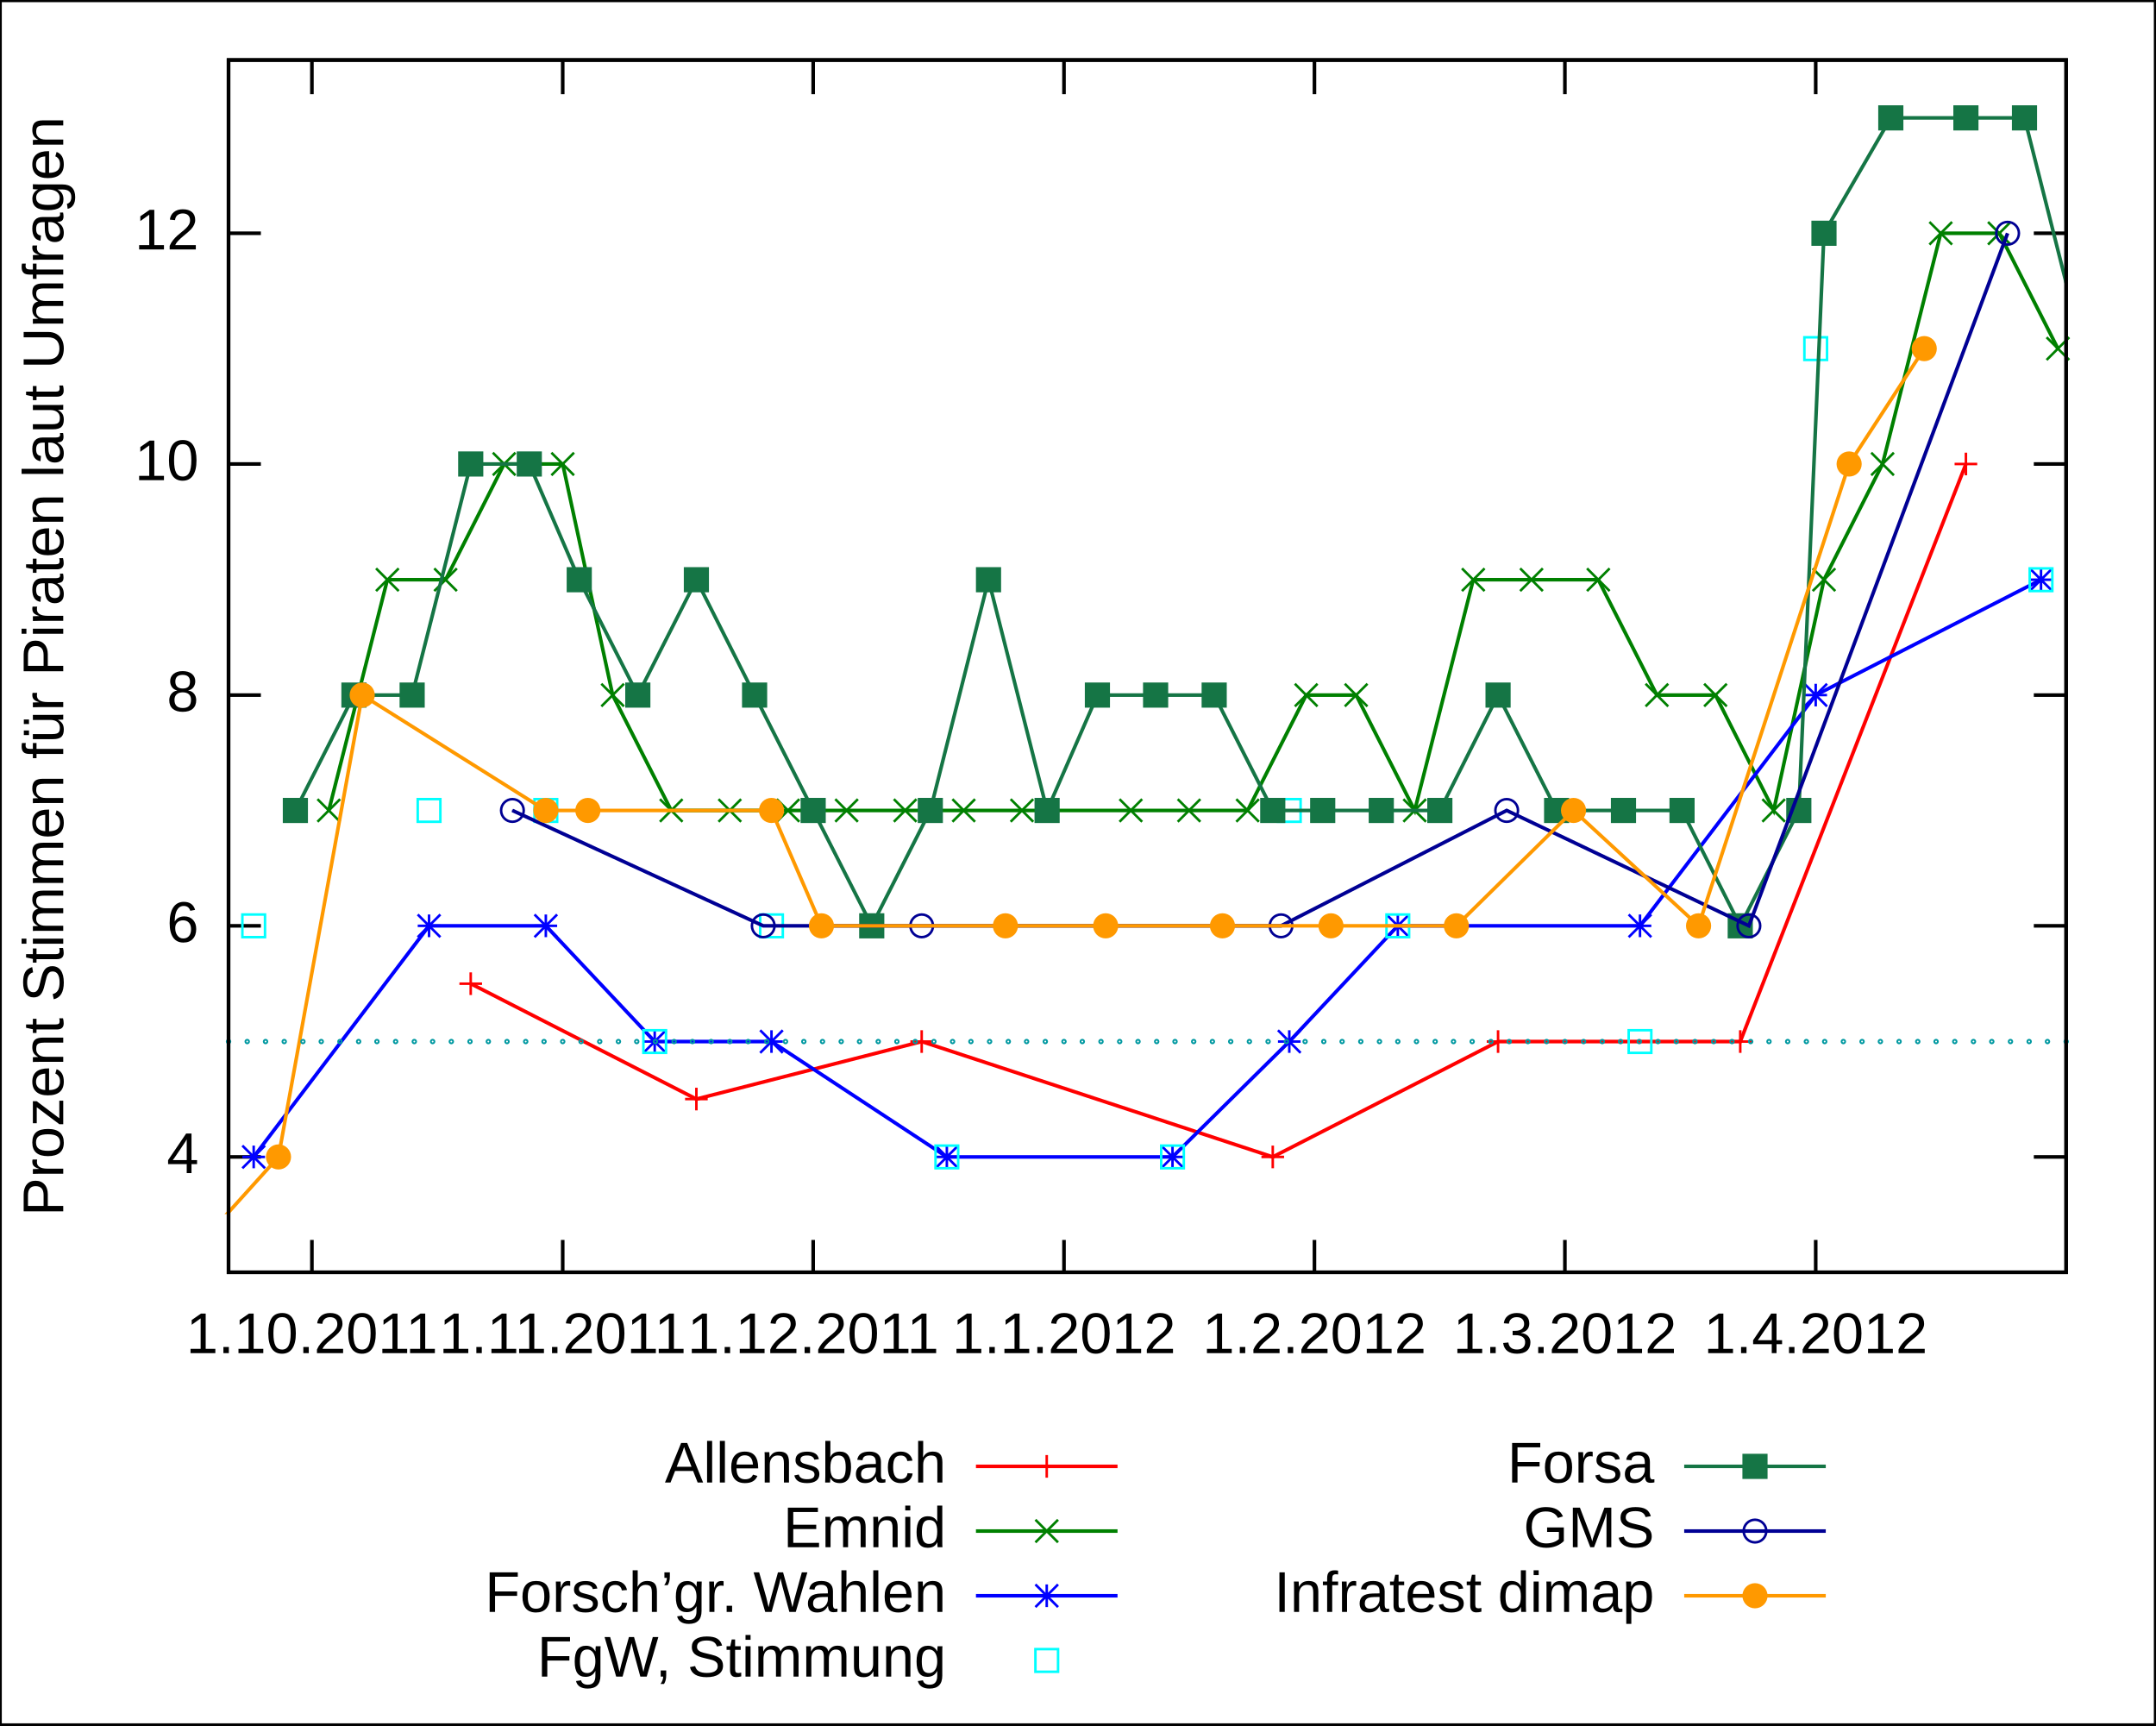
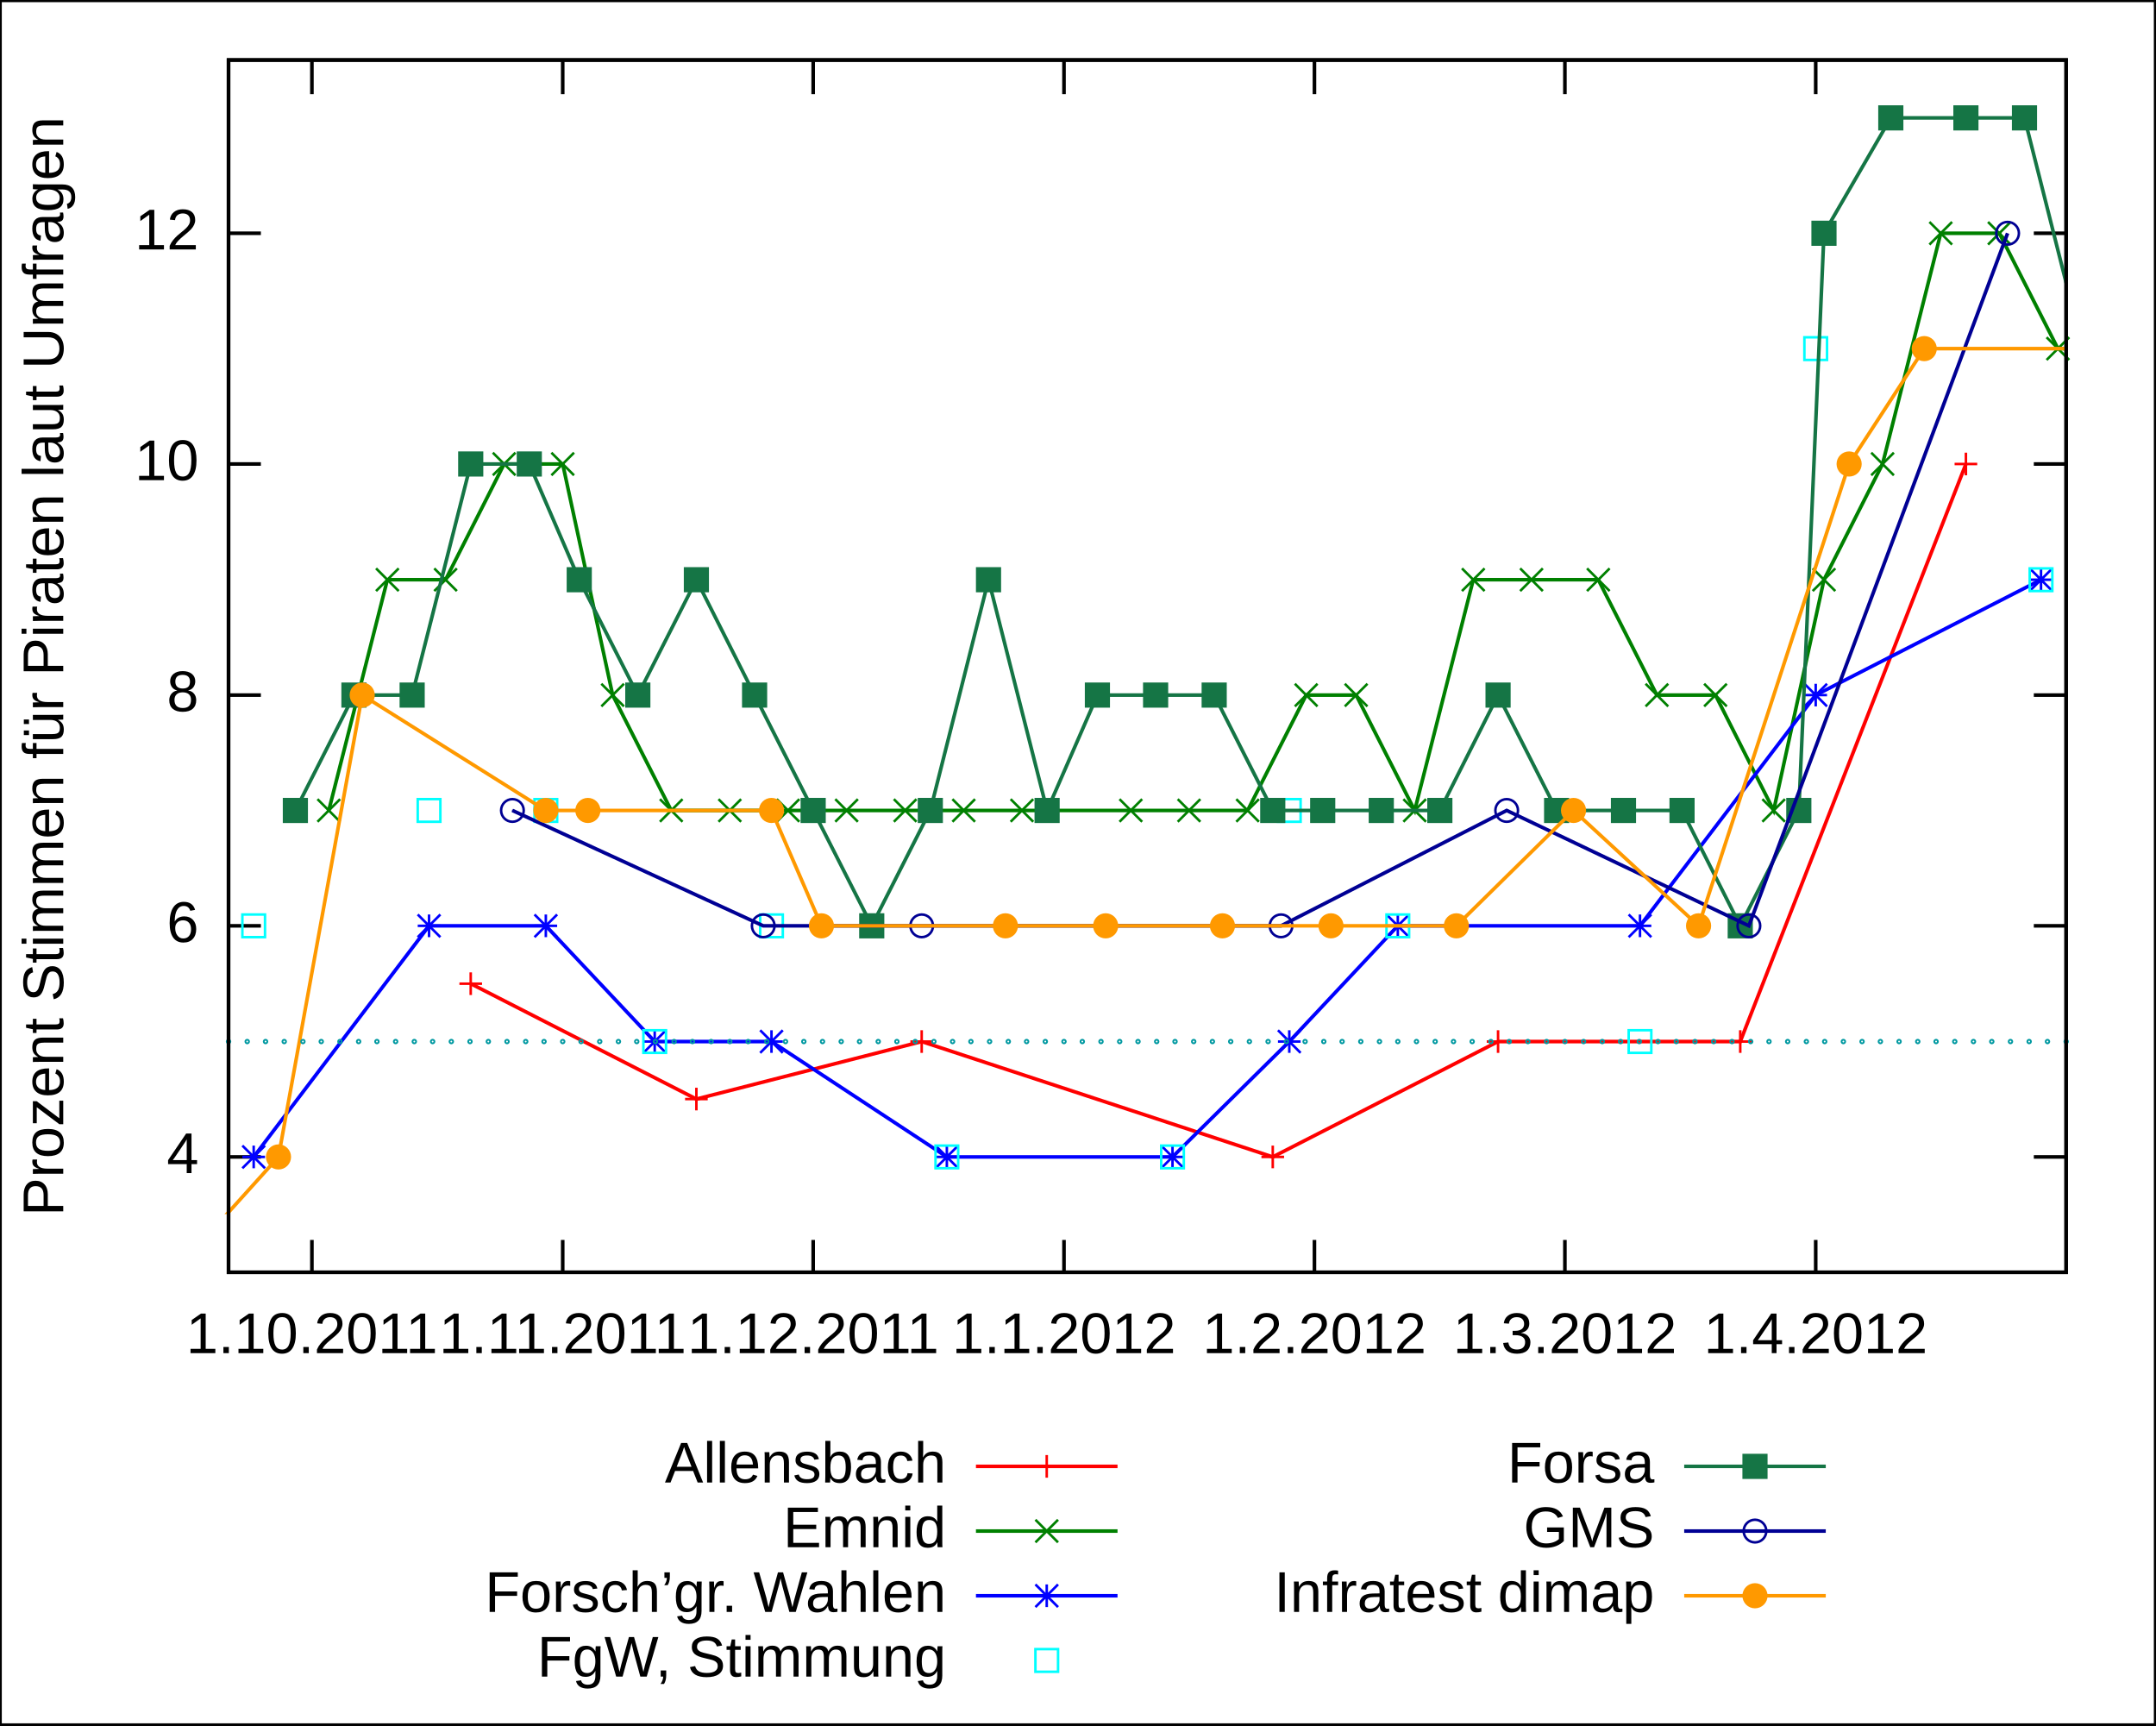
<svg xmlns="http://www.w3.org/2000/svg" xmlns:xlink="http://www.w3.org/1999/xlink" width="600" height="480" viewBox="0 0 600 480">
  <g id="gnuplot_canvas">
    <rect x="0" y="0" width="600" height="480" fill="none" />
    <defs>
      <circle id="gpDot" r="0.5" stroke-width="0.5" />
      <path id="gpPt0" stroke-width="0.222" stroke="currentColor" d="M-1,0 h2 M0,-1 v2" />
      <path id="gpPt1" stroke-width="0.222" stroke="currentColor" d="M-1,-1 L1,1 M1,-1 L-1,1" />
      <path id="gpPt2" stroke-width="0.222" stroke="currentColor" d="M-1,0 L1,0 M0,-1 L0,1 M-1,-1 L1,1 M-1,1 L1,-1" />
      <rect id="gpPt3" stroke-width="0.222" stroke="currentColor" x="-1" y="-1" width="2" height="2" />
      <rect id="gpPt4" stroke-width="0.222" stroke="currentColor" fill="currentColor" x="-1" y="-1" width="2" height="2" />
      <circle id="gpPt5" stroke-width="0.222" stroke="currentColor" cx="0" cy="0" r="1" />
      <use xlink:href="#gpPt5" id="gpPt6" fill="currentColor" stroke="none" />
      <path id="gpPt7" stroke-width="0.222" stroke="currentColor" d="M0,-1.33 L-1.33,0.67 L1.33,0.67 z" />
      <use xlink:href="#gpPt7" id="gpPt8" fill="currentColor" stroke="none" />
      <use xlink:href="#gpPt7" id="gpPt9" stroke="currentColor" transform="rotate(180)" />
      <use xlink:href="#gpPt9" id="gpPt10" fill="currentColor" stroke="none" />
      <use xlink:href="#gpPt3" id="gpPt11" stroke="currentColor" transform="rotate(45)" />
      <use xlink:href="#gpPt11" id="gpPt12" fill="currentColor" stroke="none" />
    </defs>
    <g style="fill:none; color:white; stroke:currentColor; stroke-width:1.00; stroke-linecap:butt; stroke-linejoin:miter">
</g>
    <g style="fill:none; color:black; stroke:currentColor; stroke-width:1.00; stroke-linecap:butt; stroke-linejoin:miter">
      <g style="stroke:none; shape-rendering:crispEdges">
        <polygon fill="rgb(255, 255, 255)" points="0.0,480.0 599.9,480.0 599.9,0.1 0.0,0.1 " />
      </g>
      <path stroke="black" d="M0.0,480.0 L0.0,0.1 L599.9,0.1 L599.9,480.0 L0.0,480.0 M63.6,321.9 L72.6,321.9 M575.0,321.9    L566.0,321.9  h0.01" />
      <g transform="translate(55.3,326.4)" style="stroke:none; fill:black; font-family:Arial; font-size:12.00pt; text-anchor:end">
        <text> 4</text>
      </g>
      <path d="M63.6,257.6 L72.6,257.6 M575.0,257.6 L566.0,257.6  h0.01" />
      <g transform="translate(55.3,262.1)" style="stroke:none; fill:black; font-family:Arial; font-size:12.00pt; text-anchor:end">
        <text> 6</text>
      </g>
      <path d="M63.6,193.4 L72.6,193.4 M575.0,193.4 L566.0,193.4  h0.01" />
      <g transform="translate(55.3,197.9)" style="stroke:none; fill:black; font-family:Arial; font-size:12.00pt; text-anchor:end">
        <text> 8</text>
      </g>
      <path d="M63.6,129.1 L72.6,129.1 M575.0,129.1 L566.0,129.1  h0.01" />
      <g transform="translate(55.3,133.6)" style="stroke:none; fill:black; font-family:Arial; font-size:12.00pt; text-anchor:end">
        <text> 10</text>
      </g>
      <path d="M63.6,64.9 L72.6,64.9 M575.0,64.9 L566.0,64.9  h0.01" />
      <g transform="translate(55.3,69.4)" style="stroke:none; fill:black; font-family:Arial; font-size:12.00pt; text-anchor:end">
        <text> 12</text>
      </g>
      <path d="M86.8,354.0 L86.8,345.0 M86.8,16.7 L86.8,25.7  h0.01" />
      <g transform="translate(86.8,376.5)" style="stroke:none; fill:black; font-family:Arial; font-size:12.00pt; text-anchor:middle">
        <text>1.10.2011</text>
      </g>
      <path d="M156.6,354.0 L156.6,345.0 M156.6,16.7 L156.6,25.7  h0.01" />
      <g transform="translate(156.6,376.5)" style="stroke:none; fill:black; font-family:Arial; font-size:12.00pt; text-anchor:middle">
        <text>1.11.2011</text>
      </g>
      <path d="M226.3,354.0 L226.3,345.0 M226.3,16.7 L226.3,25.7  h0.01" />
      <g transform="translate(226.3,376.5)" style="stroke:none; fill:black; font-family:Arial; font-size:12.00pt; text-anchor:middle">
        <text>1.12.2011</text>
      </g>
      <path d="M296.1,354.0 L296.1,345.0 M296.1,16.7 L296.1,25.7  h0.01" />
      <g transform="translate(296.1,376.5)" style="stroke:none; fill:black; font-family:Arial; font-size:12.00pt; text-anchor:middle">
        <text>1.1.2012</text>
      </g>
      <path d="M365.8,354.0 L365.8,345.0 M365.8,16.7 L365.8,25.7  h0.01" />
      <g transform="translate(365.8,376.5)" style="stroke:none; fill:black; font-family:Arial; font-size:12.00pt; text-anchor:middle">
        <text>1.2.2012</text>
      </g>
      <path d="M435.5,354.0 L435.5,345.0 M435.5,16.7 L435.5,25.7  h0.01" />
      <g transform="translate(435.5,376.5)" style="stroke:none; fill:black; font-family:Arial; font-size:12.00pt; text-anchor:middle">
        <text>1.3.2012</text>
      </g>
      <path d="M505.3,354.0 L505.3,345.0 M505.3,16.7 L505.3,25.7  h0.01" />
      <g transform="translate(505.3,376.5)" style="stroke:none; fill:black; font-family:Arial; font-size:12.00pt; text-anchor:middle">
        <text>1.4.2012</text>
      </g>
      <path d="M63.6,16.7 L63.6,354.0 L575.0,354.0 L575.0,16.7 L63.6,16.7 Z  h0.01" />
      <g transform="translate(17.6,185.4) rotate(270)" style="stroke:none; fill:black; font-family:Arial; font-size:12.00pt; text-anchor:middle">
        <text>Prozent Stimmen für Piraten laut Umfragen</text>
      </g>
    </g>
    <g id="gnuplot_plot_1">
      <g style="fill:none; color:red; stroke:currentColor; stroke-width:1.00; stroke-linecap:butt; stroke-linejoin:miter">
        <g transform="translate(263.3,412.5)" style="stroke:none; fill:black; font-family:Arial; font-size:12.00pt; text-anchor:end">
          <text>Allensbach</text>
        </g>
        <path d="M271.6,408.0 L311.0,408.0 M547.1,129.1 L484.3,289.8 L416.9,289.8 L354.2,321.9 L256.5,289.8 L193.8,305.8    L131.0,273.7  h0.01" />
        <use xlink:href="#gpPt0" transform="translate(547.1,129.1) scale(3.15)" />
        <use xlink:href="#gpPt0" transform="translate(484.3,289.8) scale(3.15)" />
        <use xlink:href="#gpPt0" transform="translate(416.9,289.8) scale(3.15)" />
        <use xlink:href="#gpPt0" transform="translate(354.2,321.9) scale(3.15)" />
        <use xlink:href="#gpPt0" transform="translate(256.5,289.8) scale(3.15)" />
        <use xlink:href="#gpPt0" transform="translate(193.8,305.8) scale(3.15)" />
        <use xlink:href="#gpPt0" transform="translate(131.0,273.7) scale(3.15)" />
        <use xlink:href="#gpPt0" transform="translate(291.3,408.0) scale(3.15)" />
      </g>
    </g>
    <g id="gnuplot_plot_2">
      <g style="fill:none; color:green; stroke:currentColor; stroke-width:1.00; stroke-linecap:butt; stroke-linejoin:miter">
        <g transform="translate(263.3,430.5)" style="stroke:none; fill:black; font-family:Arial; font-size:12.00pt; text-anchor:end">
          <text>Emnid</text>
        </g>
-         <path d="M271.6,426.0 L311.0,426.0 M572.7,97.0 L556.4,64.9 L540.1,64.9 L523.9,129.1 L507.6,161.3 L493.6,225.5    L477.4,193.4 L461.1,193.4 L444.8,161.3 L426.2,161.3 L410.0,161.3 L393.7,225.5 L377.4,193.4 L363.5,193.4    L347.2,225.5 L330.9,225.5 L314.7,225.5 L284.4,225.5 L268.2,225.5 L251.9,225.5 L235.6,225.5 L219.3,225.5    L203.1,225.5 L186.8,225.5 L170.5,193.4 L156.6,129.1 L140.3,129.1 L124.0,161.3 L107.8,161.3 L91.5,225.5     h0.01" />
+         <path d="M271.6,426.0 L311.0,426.0 M575.0,97.0 L572.7,97.0 L556.4,64.9 L540.1,64.9 L523.9,129.1 L507.6,161.3    L493.6,225.5 L477.4,193.4 L461.1,193.4 L444.8,161.3 L426.2,161.3 L410.0,161.3 L393.7,225.5 L377.4,193.4    L363.5,193.4 L347.2,225.5 L330.9,225.5 L314.7,225.5 L284.4,225.5 L268.2,225.5 L251.9,225.5 L235.6,225.5    L219.3,225.5 L203.1,225.5 L186.8,225.5 L170.5,193.4 L156.6,129.1 L140.3,129.1 L124.0,161.3 L107.8,161.3    L91.5,225.5  h0.01" />
        <use xlink:href="#gpPt1" transform="translate(572.7,97.0) scale(3.15)" />
        <use xlink:href="#gpPt1" transform="translate(556.4,64.9) scale(3.15)" />
        <use xlink:href="#gpPt1" transform="translate(540.1,64.9) scale(3.15)" />
        <use xlink:href="#gpPt1" transform="translate(523.9,129.1) scale(3.15)" />
        <use xlink:href="#gpPt1" transform="translate(507.6,161.3) scale(3.15)" />
        <use xlink:href="#gpPt1" transform="translate(493.6,225.5) scale(3.15)" />
        <use xlink:href="#gpPt1" transform="translate(477.4,193.4) scale(3.15)" />
        <use xlink:href="#gpPt1" transform="translate(461.1,193.4) scale(3.15)" />
        <use xlink:href="#gpPt1" transform="translate(444.8,161.3) scale(3.15)" />
        <use xlink:href="#gpPt1" transform="translate(426.2,161.3) scale(3.15)" />
        <use xlink:href="#gpPt1" transform="translate(410.0,161.3) scale(3.15)" />
        <use xlink:href="#gpPt1" transform="translate(393.7,225.5) scale(3.15)" />
        <use xlink:href="#gpPt1" transform="translate(377.4,193.4) scale(3.15)" />
        <use xlink:href="#gpPt1" transform="translate(363.5,193.4) scale(3.15)" />
        <use xlink:href="#gpPt1" transform="translate(347.2,225.5) scale(3.15)" />
        <use xlink:href="#gpPt1" transform="translate(330.9,225.5) scale(3.15)" />
        <use xlink:href="#gpPt1" transform="translate(314.7,225.5) scale(3.15)" />
        <use xlink:href="#gpPt1" transform="translate(284.4,225.5) scale(3.15)" />
        <use xlink:href="#gpPt1" transform="translate(268.2,225.5) scale(3.15)" />
        <use xlink:href="#gpPt1" transform="translate(251.9,225.5) scale(3.15)" />
        <use xlink:href="#gpPt1" transform="translate(235.6,225.5) scale(3.15)" />
        <use xlink:href="#gpPt1" transform="translate(219.3,225.5) scale(3.15)" />
        <use xlink:href="#gpPt1" transform="translate(203.1,225.5) scale(3.15)" />
        <use xlink:href="#gpPt1" transform="translate(186.8,225.5) scale(3.15)" />
        <use xlink:href="#gpPt1" transform="translate(170.5,193.4) scale(3.15)" />
        <use xlink:href="#gpPt1" transform="translate(156.6,129.1) scale(3.15)" />
        <use xlink:href="#gpPt1" transform="translate(140.3,129.1) scale(3.15)" />
        <use xlink:href="#gpPt1" transform="translate(124.0,161.3) scale(3.15)" />
        <use xlink:href="#gpPt1" transform="translate(107.8,161.3) scale(3.15)" />
        <use xlink:href="#gpPt1" transform="translate(91.5,225.5) scale(3.15)" />
        <use xlink:href="#gpPt1" transform="translate(291.3,426.0) scale(3.15)" />
      </g>
    </g>
    <g id="gnuplot_plot_3">
      <g style="fill:none; color:blue; stroke:currentColor; stroke-width:1.00; stroke-linecap:butt; stroke-linejoin:miter">
        <g transform="translate(263.3,448.5)" style="stroke:none; fill:black; font-family:Arial; font-size:12.00pt; text-anchor:end">
          <text>Forsch’gr. Wahlen</text>
        </g>
        <path d="M271.6,444.0 L311.0,444.0 M568.0,161.3 L505.3,193.4 L456.4,257.6 L389.0,257.6 L358.8,289.8 L326.3,321.9    L263.5,321.9 L214.7,289.8 L182.2,289.8 L151.9,257.6 L119.4,257.6 L70.6,321.9  h0.01" />
        <use xlink:href="#gpPt2" transform="translate(568.0,161.3) scale(3.15)" />
        <use xlink:href="#gpPt2" transform="translate(505.3,193.4) scale(3.15)" />
        <use xlink:href="#gpPt2" transform="translate(456.4,257.6) scale(3.15)" />
        <use xlink:href="#gpPt2" transform="translate(389.0,257.6) scale(3.15)" />
        <use xlink:href="#gpPt2" transform="translate(358.8,289.8) scale(3.15)" />
        <use xlink:href="#gpPt2" transform="translate(326.3,321.9) scale(3.15)" />
        <use xlink:href="#gpPt2" transform="translate(263.5,321.9) scale(3.15)" />
        <use xlink:href="#gpPt2" transform="translate(214.7,289.8) scale(3.15)" />
        <use xlink:href="#gpPt2" transform="translate(182.2,289.8) scale(3.15)" />
        <use xlink:href="#gpPt2" transform="translate(151.9,257.6) scale(3.15)" />
        <use xlink:href="#gpPt2" transform="translate(119.4,257.6) scale(3.15)" />
        <use xlink:href="#gpPt2" transform="translate(70.6,321.9) scale(3.15)" />
        <use xlink:href="#gpPt2" transform="translate(291.3,444.0) scale(3.15)" />
      </g>
    </g>
    <g id="gnuplot_plot_4">
      <g style="fill:none; color:cyan; stroke:currentColor; stroke-width:1.00; stroke-linecap:butt; stroke-linejoin:miter">
        <g transform="translate(263.3,466.5)" style="stroke:none; fill:black; font-family:Arial; font-size:12.00pt; text-anchor:end">
          <text>FgW, Stimmung</text>
        </g>
        <use xlink:href="#gpPt3" transform="translate(568.0,161.3) scale(3.15)" />
        <use xlink:href="#gpPt3" transform="translate(505.3,97.0) scale(3.15)" />
        <use xlink:href="#gpPt3" transform="translate(456.4,289.8) scale(3.15)" />
        <use xlink:href="#gpPt3" transform="translate(389.0,257.6) scale(3.15)" />
        <use xlink:href="#gpPt3" transform="translate(358.8,225.5) scale(3.15)" />
        <use xlink:href="#gpPt3" transform="translate(326.3,321.9) scale(3.15)" />
        <use xlink:href="#gpPt3" transform="translate(263.5,321.9) scale(3.15)" />
        <use xlink:href="#gpPt3" transform="translate(214.7,257.6) scale(3.15)" />
        <use xlink:href="#gpPt3" transform="translate(182.2,289.8) scale(3.15)" />
        <use xlink:href="#gpPt3" transform="translate(151.9,225.5) scale(3.15)" />
        <use xlink:href="#gpPt3" transform="translate(119.4,225.5) scale(3.15)" />
        <use xlink:href="#gpPt3" transform="translate(70.6,257.6) scale(3.15)" />
        <use xlink:href="#gpPt3" transform="translate(291.3,462.0) scale(3.15)" />
      </g>
    </g>
    <g id="gnuplot_plot_5">
      <g style="fill:none; color:#157545; stroke:currentColor; stroke-width:1.00; stroke-linecap:butt; stroke-linejoin:miter">
        <g transform="translate(460.4,412.5)" style="stroke:none; fill:black; font-family:Arial; font-size:12.00pt; text-anchor:end">
          <text>Forsa</text>
        </g>
        <path d="M468.7,408.0 L508.1,408.0 M575.0,78.7 L563.4,32.8 L547.1,32.8 L526.2,32.8 L507.6,64.9 L500.6,225.5    L484.3,257.6 L468.1,225.5 L451.8,225.5 L433.2,225.5 L416.9,193.4 L400.7,225.5 L384.4,225.5 L368.1,225.5    L354.2,225.5 L337.9,193.4 L321.6,193.4 L305.4,193.4 L291.4,225.5 L275.1,161.3 L258.9,225.5 L242.6,257.6    L226.3,225.5 L210.0,193.4 L193.8,161.3 L177.5,193.4 L161.2,161.3 L147.3,129.1 L131.0,129.1 L114.7,193.4    L98.5,193.4 L82.2,225.5  h0.01" />
        <use xlink:href="#gpPt4" transform="translate(563.4,32.8) scale(3.15)" />
        <use xlink:href="#gpPt4" transform="translate(547.1,32.8) scale(3.15)" />
        <use xlink:href="#gpPt4" transform="translate(526.2,32.8) scale(3.15)" />
        <use xlink:href="#gpPt4" transform="translate(507.6,64.9) scale(3.15)" />
        <use xlink:href="#gpPt4" transform="translate(500.6,225.5) scale(3.15)" />
        <use xlink:href="#gpPt4" transform="translate(484.3,257.6) scale(3.15)" />
        <use xlink:href="#gpPt4" transform="translate(468.1,225.5) scale(3.15)" />
        <use xlink:href="#gpPt4" transform="translate(451.8,225.5) scale(3.15)" />
        <use xlink:href="#gpPt4" transform="translate(433.2,225.5) scale(3.15)" />
        <use xlink:href="#gpPt4" transform="translate(416.9,193.4) scale(3.15)" />
        <use xlink:href="#gpPt4" transform="translate(400.7,225.5) scale(3.15)" />
        <use xlink:href="#gpPt4" transform="translate(384.4,225.5) scale(3.15)" />
        <use xlink:href="#gpPt4" transform="translate(368.1,225.5) scale(3.15)" />
        <use xlink:href="#gpPt4" transform="translate(354.2,225.5) scale(3.15)" />
        <use xlink:href="#gpPt4" transform="translate(337.9,193.4) scale(3.15)" />
        <use xlink:href="#gpPt4" transform="translate(321.6,193.4) scale(3.15)" />
        <use xlink:href="#gpPt4" transform="translate(305.4,193.4) scale(3.15)" />
        <use xlink:href="#gpPt4" transform="translate(291.4,225.5) scale(3.15)" />
        <use xlink:href="#gpPt4" transform="translate(275.1,161.3) scale(3.15)" />
        <use xlink:href="#gpPt4" transform="translate(258.9,225.5) scale(3.15)" />
        <use xlink:href="#gpPt4" transform="translate(242.6,257.6) scale(3.15)" />
        <use xlink:href="#gpPt4" transform="translate(226.3,225.5) scale(3.15)" />
        <use xlink:href="#gpPt4" transform="translate(210.0,193.4) scale(3.15)" />
        <use xlink:href="#gpPt4" transform="translate(193.8,161.3) scale(3.15)" />
        <use xlink:href="#gpPt4" transform="translate(177.5,193.4) scale(3.15)" />
        <use xlink:href="#gpPt4" transform="translate(161.2,161.3) scale(3.15)" />
        <use xlink:href="#gpPt4" transform="translate(147.3,129.1) scale(3.15)" />
        <use xlink:href="#gpPt4" transform="translate(131.0,129.1) scale(3.15)" />
        <use xlink:href="#gpPt4" transform="translate(114.7,193.4) scale(3.15)" />
        <use xlink:href="#gpPt4" transform="translate(98.5,193.4) scale(3.15)" />
        <use xlink:href="#gpPt4" transform="translate(82.2,225.5) scale(3.15)" />
        <use xlink:href="#gpPt4" transform="translate(488.4,408.0) scale(3.15)" />
      </g>
    </g>
    <g id="gnuplot_plot_6">
      <g style="fill:none; color:#000094; stroke:currentColor; stroke-width:1.00; stroke-linecap:butt; stroke-linejoin:miter">
        <g transform="translate(460.4,430.5)" style="stroke:none; fill:black; font-family:Arial; font-size:12.00pt; text-anchor:end">
          <text>GMS</text>
        </g>
        <path d="M468.7,426.0 L508.1,426.0 M558.7,64.9 L486.7,257.6 L419.3,225.5 L356.5,257.6 L256.5,257.6 L212.4,257.6    L142.6,225.5  h0.01" />
        <use xlink:href="#gpPt5" transform="translate(558.7,64.9) scale(3.15)" />
        <use xlink:href="#gpPt5" transform="translate(486.7,257.6) scale(3.15)" />
        <use xlink:href="#gpPt5" transform="translate(419.3,225.5) scale(3.15)" />
        <use xlink:href="#gpPt5" transform="translate(356.5,257.6) scale(3.15)" />
        <use xlink:href="#gpPt5" transform="translate(256.5,257.6) scale(3.15)" />
        <use xlink:href="#gpPt5" transform="translate(212.4,257.6) scale(3.15)" />
        <use xlink:href="#gpPt5" transform="translate(142.6,225.5) scale(3.15)" />
        <use xlink:href="#gpPt5" transform="translate(488.4,426.0) scale(3.15)" />
      </g>
    </g>
    <g id="gnuplot_plot_7">
      <g style="fill:none; color:#FF9900; stroke:currentColor; stroke-width:1.00; stroke-linecap:butt; stroke-linejoin:miter">
        <g transform="translate(460.4,448.5)" style="stroke:none; fill:black; font-family:Arial; font-size:12.00pt; text-anchor:end">
          <text>Infratest dimap</text>
        </g>
-         <path d="M468.7,444.0 L508.1,444.0 M535.5,97.0 L514.6,129.1 L472.7,257.6 L437.9,225.5 L405.3,257.6 L370.4,257.6    L340.2,257.6 L307.7,257.6 L279.8,257.6 L228.6,257.6 L214.7,225.5 L163.6,225.5 L151.9,225.5 L100.8,193.4    L77.5,321.9 L63.6,337.3  h0.01" />
+         <path d="M468.7,444.0 L508.1,444.0 M575.0,97.0 L535.5,97.0 L514.6,129.1 L472.7,257.6 L437.9,225.5 L405.3,257.6    L370.4,257.6 L340.2,257.6 L307.7,257.6 L279.8,257.6 L228.6,257.6 L214.7,225.5 L163.6,225.5 L151.9,225.5    L100.8,193.4 L77.5,321.9 L63.6,337.3  h0.01" />
        <use xlink:href="#gpPt6" transform="translate(535.5,97.0) scale(3.15)" />
        <use xlink:href="#gpPt6" transform="translate(514.6,129.1) scale(3.15)" />
        <use xlink:href="#gpPt6" transform="translate(472.7,257.6) scale(3.15)" />
        <use xlink:href="#gpPt6" transform="translate(437.9,225.5) scale(3.15)" />
        <use xlink:href="#gpPt6" transform="translate(405.3,257.6) scale(3.15)" />
        <use xlink:href="#gpPt6" transform="translate(370.4,257.6) scale(3.15)" />
        <use xlink:href="#gpPt6" transform="translate(340.2,257.6) scale(3.15)" />
        <use xlink:href="#gpPt6" transform="translate(307.7,257.6) scale(3.15)" />
        <use xlink:href="#gpPt6" transform="translate(279.8,257.6) scale(3.15)" />
        <use xlink:href="#gpPt6" transform="translate(228.6,257.6) scale(3.15)" />
        <use xlink:href="#gpPt6" transform="translate(214.7,225.5) scale(3.15)" />
        <use xlink:href="#gpPt6" transform="translate(163.6,225.5) scale(3.15)" />
        <use xlink:href="#gpPt6" transform="translate(151.9,225.5) scale(3.15)" />
        <use xlink:href="#gpPt6" transform="translate(100.8,193.4) scale(3.15)" />
        <use xlink:href="#gpPt6" transform="translate(77.5,321.9) scale(3.15)" />
        <use xlink:href="#gpPt6" transform="translate(488.4,444.0) scale(3.15)" />
      </g>
    </g>
    <g id="gnuplot_plot_8">
      <g style="fill:none; color:#0099A1; stroke:currentColor; stroke-width:1.00; stroke-linecap:butt; stroke-linejoin:miter">
        <use xlink:href="#gpDot" x="63.6" y="289.8" />
        <use xlink:href="#gpDot" x="68.8" y="289.8" />
        <use xlink:href="#gpDot" x="73.9" y="289.8" />
        <use xlink:href="#gpDot" x="79.1" y="289.8" />
        <use xlink:href="#gpDot" x="84.3" y="289.8" />
        <use xlink:href="#gpDot" x="89.4" y="289.8" />
        <use xlink:href="#gpDot" x="94.6" y="289.8" />
        <use xlink:href="#gpDot" x="99.8" y="289.8" />
        <use xlink:href="#gpDot" x="104.9" y="289.8" />
        <use xlink:href="#gpDot" x="110.1" y="289.8" />
        <use xlink:href="#gpDot" x="115.3" y="289.8" />
        <use xlink:href="#gpDot" x="120.4" y="289.8" />
        <use xlink:href="#gpDot" x="125.6" y="289.8" />
        <use xlink:href="#gpDot" x="130.8" y="289.8" />
        <use xlink:href="#gpDot" x="135.9" y="289.8" />
        <use xlink:href="#gpDot" x="141.1" y="289.8" />
        <use xlink:href="#gpDot" x="146.3" y="289.8" />
        <use xlink:href="#gpDot" x="151.4" y="289.8" />
        <use xlink:href="#gpDot" x="156.6" y="289.8" />
        <use xlink:href="#gpDot" x="161.7" y="289.8" />
        <use xlink:href="#gpDot" x="166.9" y="289.8" />
        <use xlink:href="#gpDot" x="172.1" y="289.8" />
        <use xlink:href="#gpDot" x="177.2" y="289.8" />
        <use xlink:href="#gpDot" x="182.4" y="289.8" />
        <use xlink:href="#gpDot" x="187.6" y="289.8" />
        <use xlink:href="#gpDot" x="192.7" y="289.8" />
        <use xlink:href="#gpDot" x="197.9" y="289.8" />
        <use xlink:href="#gpDot" x="203.1" y="289.8" />
        <use xlink:href="#gpDot" x="208.2" y="289.8" />
        <use xlink:href="#gpDot" x="213.4" y="289.8" />
        <use xlink:href="#gpDot" x="218.6" y="289.8" />
        <use xlink:href="#gpDot" x="223.7" y="289.8" />
        <use xlink:href="#gpDot" x="228.9" y="289.8" />
        <use xlink:href="#gpDot" x="234.1" y="289.8" />
        <use xlink:href="#gpDot" x="239.2" y="289.8" />
        <use xlink:href="#gpDot" x="244.4" y="289.8" />
        <use xlink:href="#gpDot" x="249.6" y="289.8" />
        <use xlink:href="#gpDot" x="254.7" y="289.8" />
        <use xlink:href="#gpDot" x="259.9" y="289.8" />
        <use xlink:href="#gpDot" x="265.1" y="289.8" />
        <use xlink:href="#gpDot" x="270.2" y="289.8" />
        <use xlink:href="#gpDot" x="275.4" y="289.8" />
        <use xlink:href="#gpDot" x="280.6" y="289.8" />
        <use xlink:href="#gpDot" x="285.7" y="289.8" />
        <use xlink:href="#gpDot" x="290.9" y="289.8" />
        <use xlink:href="#gpDot" x="296.1" y="289.8" />
        <use xlink:href="#gpDot" x="301.2" y="289.8" />
        <use xlink:href="#gpDot" x="306.4" y="289.8" />
        <use xlink:href="#gpDot" x="311.6" y="289.8" />
        <use xlink:href="#gpDot" x="316.7" y="289.8" />
        <use xlink:href="#gpDot" x="321.9" y="289.8" />
        <use xlink:href="#gpDot" x="327.0" y="289.8" />
        <use xlink:href="#gpDot" x="332.2" y="289.8" />
        <use xlink:href="#gpDot" x="337.4" y="289.8" />
        <use xlink:href="#gpDot" x="342.5" y="289.8" />
        <use xlink:href="#gpDot" x="347.7" y="289.8" />
        <use xlink:href="#gpDot" x="352.9" y="289.8" />
        <use xlink:href="#gpDot" x="358.0" y="289.8" />
        <use xlink:href="#gpDot" x="363.2" y="289.8" />
        <use xlink:href="#gpDot" x="368.4" y="289.8" />
        <use xlink:href="#gpDot" x="373.5" y="289.8" />
        <use xlink:href="#gpDot" x="378.7" y="289.8" />
        <use xlink:href="#gpDot" x="383.9" y="289.8" />
        <use xlink:href="#gpDot" x="389.0" y="289.8" />
        <use xlink:href="#gpDot" x="394.2" y="289.8" />
        <use xlink:href="#gpDot" x="399.4" y="289.8" />
        <use xlink:href="#gpDot" x="404.5" y="289.8" />
        <use xlink:href="#gpDot" x="409.7" y="289.8" />
        <use xlink:href="#gpDot" x="414.9" y="289.8" />
        <use xlink:href="#gpDot" x="420.0" y="289.8" />
        <use xlink:href="#gpDot" x="425.2" y="289.8" />
        <use xlink:href="#gpDot" x="430.4" y="289.8" />
        <use xlink:href="#gpDot" x="435.5" y="289.8" />
        <use xlink:href="#gpDot" x="440.7" y="289.8" />
        <use xlink:href="#gpDot" x="445.9" y="289.8" />
        <use xlink:href="#gpDot" x="451.0" y="289.8" />
        <use xlink:href="#gpDot" x="456.2" y="289.8" />
        <use xlink:href="#gpDot" x="461.4" y="289.8" />
        <use xlink:href="#gpDot" x="466.5" y="289.8" />
        <use xlink:href="#gpDot" x="471.7" y="289.8" />
        <use xlink:href="#gpDot" x="476.9" y="289.8" />
        <use xlink:href="#gpDot" x="482.0" y="289.8" />
        <use xlink:href="#gpDot" x="487.2" y="289.8" />
        <use xlink:href="#gpDot" x="492.3" y="289.8" />
        <use xlink:href="#gpDot" x="497.5" y="289.8" />
        <use xlink:href="#gpDot" x="502.7" y="289.8" />
        <use xlink:href="#gpDot" x="507.8" y="289.8" />
        <use xlink:href="#gpDot" x="513.0" y="289.8" />
        <use xlink:href="#gpDot" x="518.2" y="289.8" />
        <use xlink:href="#gpDot" x="523.3" y="289.8" />
        <use xlink:href="#gpDot" x="528.5" y="289.8" />
        <use xlink:href="#gpDot" x="533.7" y="289.8" />
        <use xlink:href="#gpDot" x="538.8" y="289.8" />
        <use xlink:href="#gpDot" x="544.0" y="289.8" />
        <use xlink:href="#gpDot" x="549.2" y="289.8" />
        <use xlink:href="#gpDot" x="554.3" y="289.8" />
        <use xlink:href="#gpDot" x="559.5" y="289.8" />
        <use xlink:href="#gpDot" x="564.7" y="289.8" />
        <use xlink:href="#gpDot" x="569.8" y="289.8" />
        <use xlink:href="#gpDot" x="575.0" y="289.8" />
      </g>
    </g>
    <g style="fill:none; color:black; stroke:currentColor; stroke-width:1.00; stroke-linecap:butt; stroke-linejoin:miter">
      <path d="M63.6,16.7 L63.6,354.0 L575.0,354.0 L575.0,16.7 L63.6,16.7 Z  h0.01" />
    </g>
  </g>
</svg>
